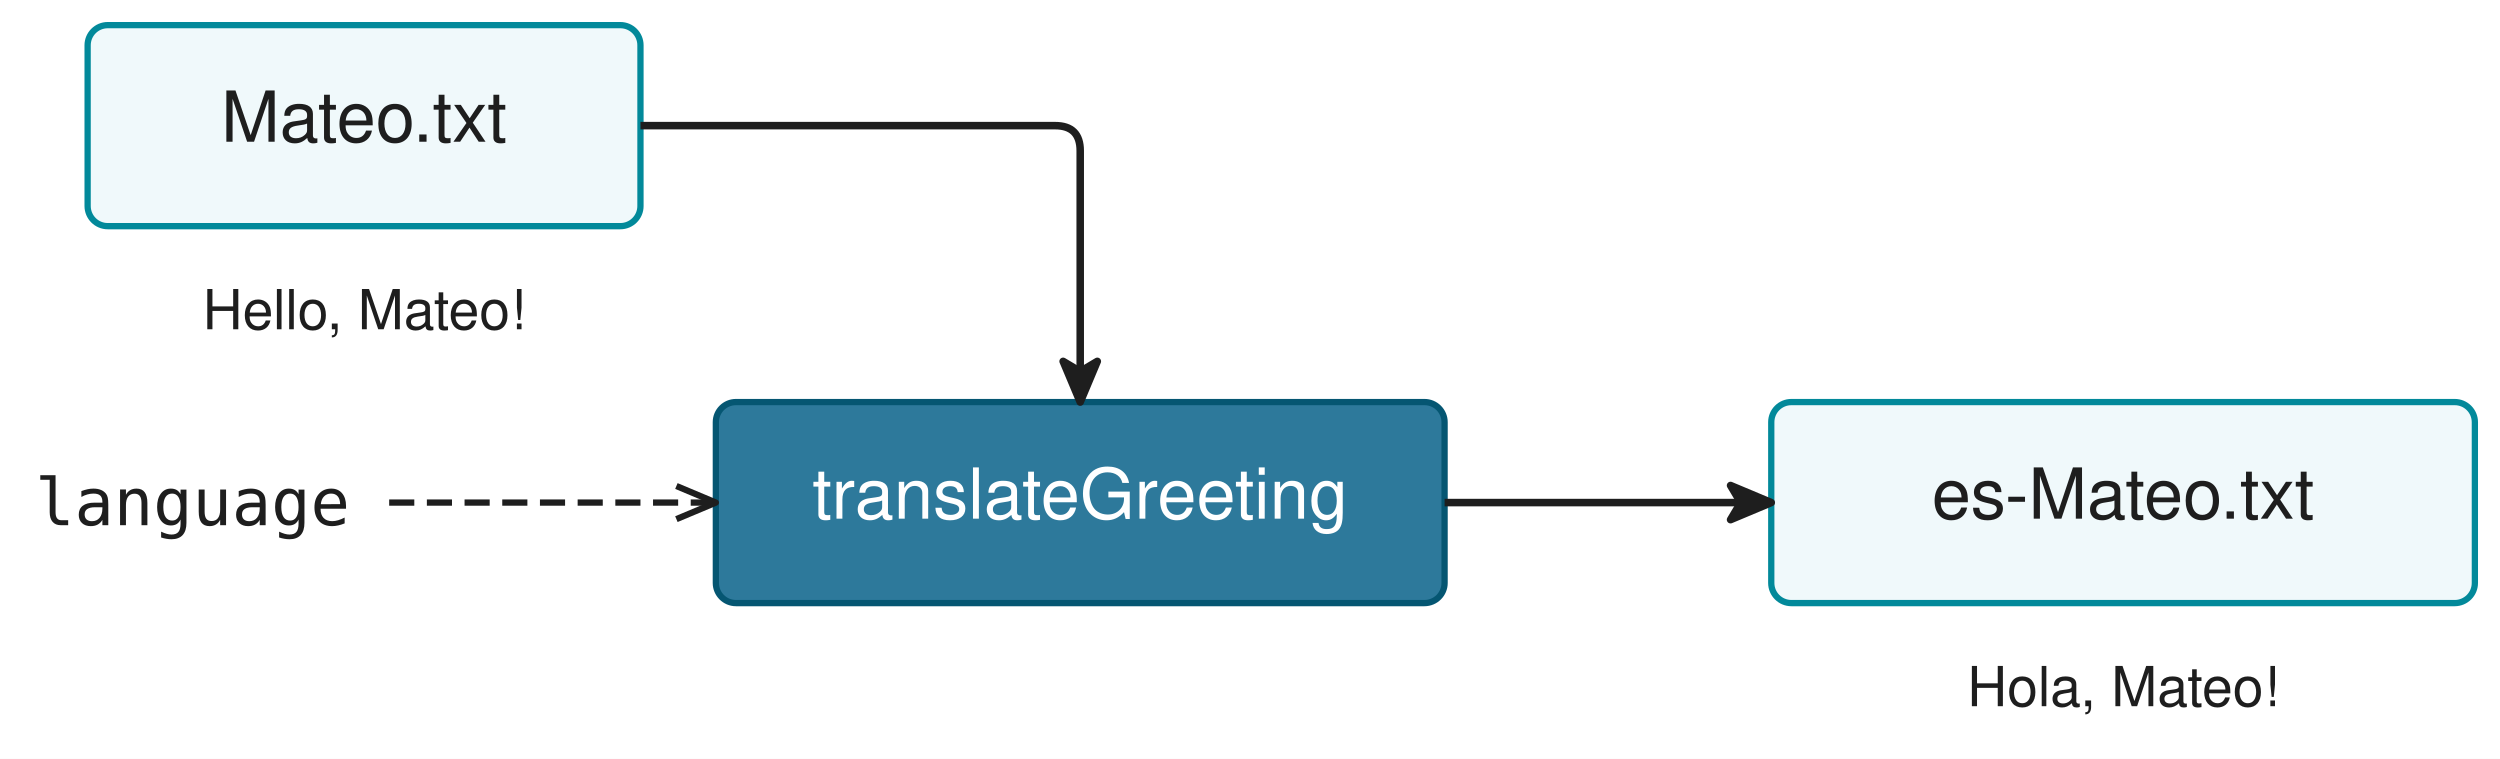
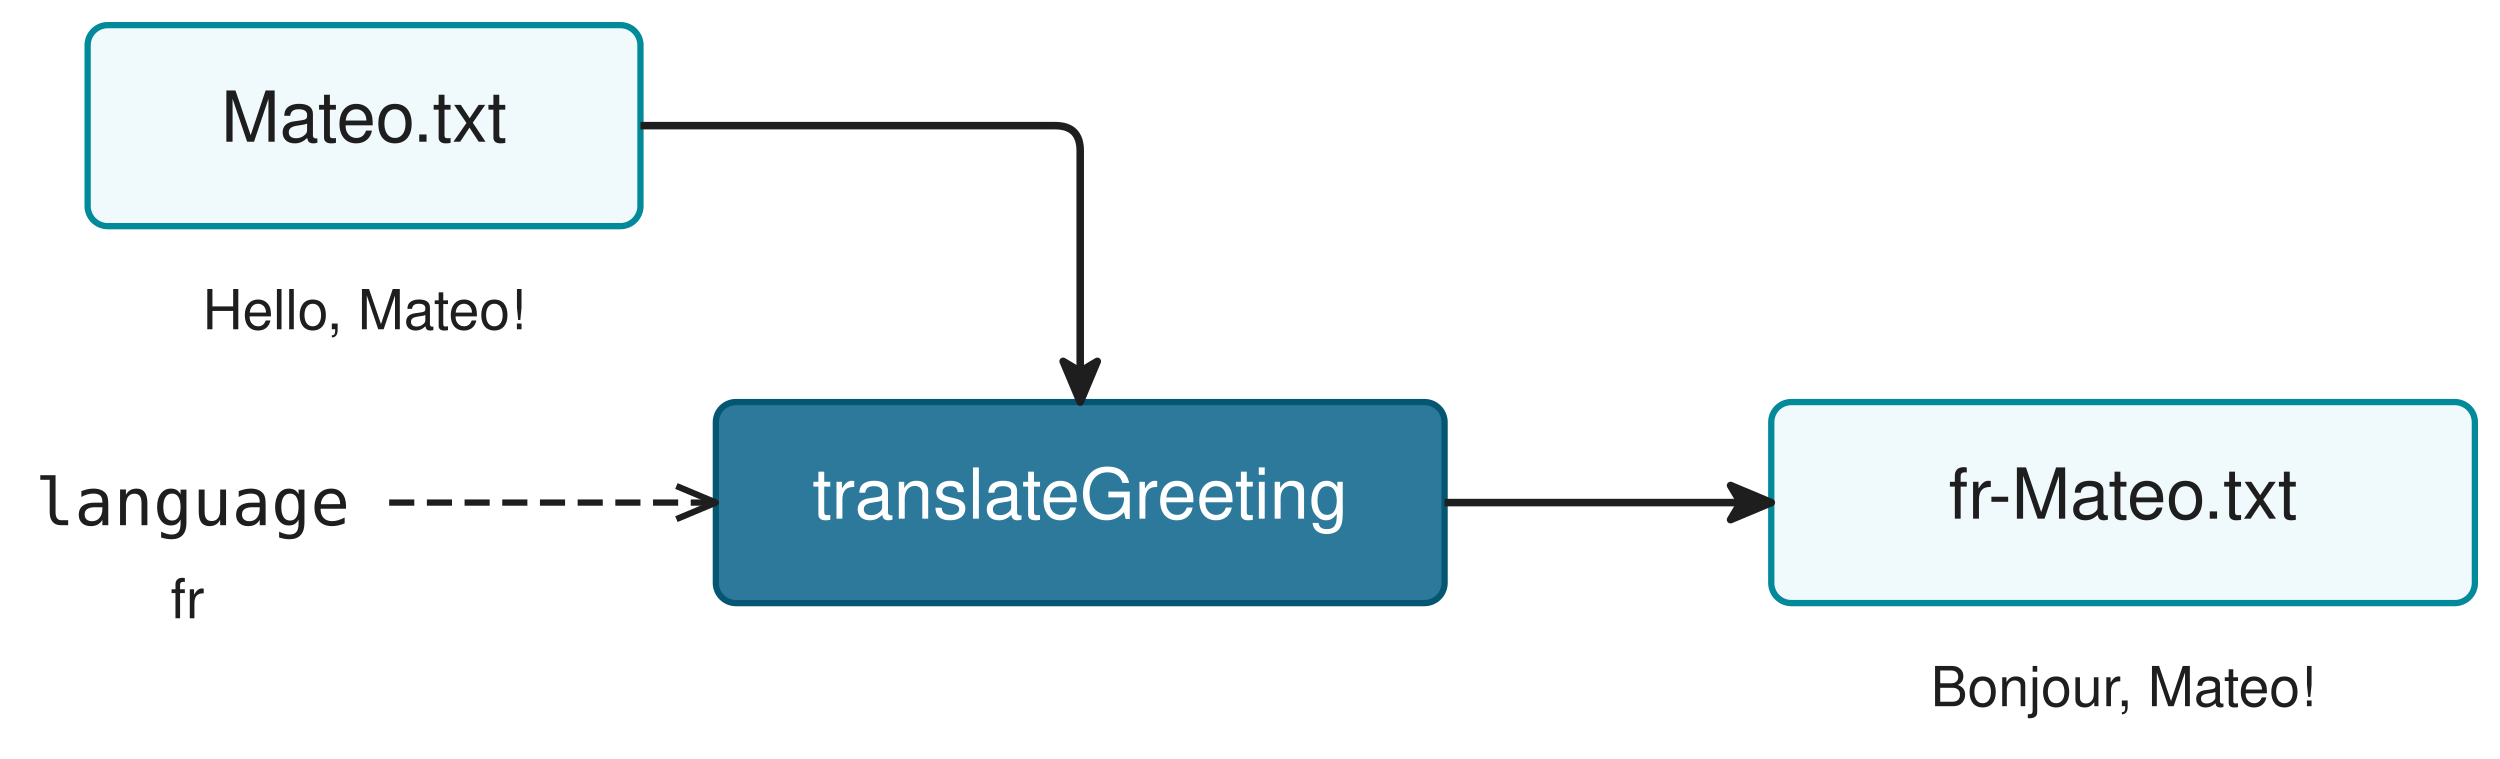
- <svg xmlns="http://www.w3.org/2000/svg" version="1.1" width="994.87px" height="302px" viewBox="5.13 30 994.87 302" content="&lt;mxfile host=&quot;drawio&quot;&gt;&lt;diagram id=&quot;page-1&quot; name=&quot;Page-1&quot;&gt;&lt;mxGraphModel grid=&quot;1&quot; gridSize=&quot;10&quot; guides=&quot;1&quot; tooltips=&quot;1&quot; connect=&quot;1&quot; arrows=&quot;1&quot; fold=&quot;1&quot; page=&quot;0&quot; pageScale=&quot;1&quot; pageWidth=&quot;1600&quot; pageHeight=&quot;1000&quot; math=&quot;0&quot; shadow=&quot;0&quot;&gt;&lt;root&gt;&lt;mxCell id=&quot;0&quot; /&gt;&lt;mxCell id=&quot;1&quot; parent=&quot;0&quot; /&gt;&lt;mxCell id=&quot;in&quot; value=&quot;Mateo.txt&quot; style=&quot;rounded=1;absoluteArcSize=1;arcSize=16;fillColor=#f0f9fb;strokeColor=#02899a;strokeWidth=2.5;fontFamily=Helvetica;fontSize=28;fontColor=#1e1e1e;html=0;whiteSpace=nowrap;&quot; vertex=&quot;1&quot; parent=&quot;1&quot;&gt;&lt;mxGeometry x=&quot;40&quot; y=&quot;40&quot; width=&quot;220&quot; height=&quot;80&quot; as=&quot;geometry&quot; /&gt;&lt;/mxCell&gt;&lt;mxCell id=&quot;in-contents&quot; value=&quot;Hello, Mateo!&quot; style=&quot;text;align=center;verticalAlign=middle;spacing=0;spacingLeft=4;fontFamily=Helvetica;fontSize=22;fontColor=#1e1e1e;html=0;whiteSpace=nowrap;&quot; vertex=&quot;1&quot; parent=&quot;1&quot;&gt;&lt;mxGeometry x=&quot;40&quot; y=&quot;140&quot; width=&quot;220&quot; height=&quot;32&quot; as=&quot;geometry&quot; /&gt;&lt;/mxCell&gt;&lt;mxCell id=&quot;proc&quot; value=&quot;translateGreeting&quot; style=&quot;rounded=1;absoluteArcSize=1;arcSize=16;fillColor=#2d799b;strokeColor=#055672;strokeWidth=2.5;fontFamily=Helvetica;fontSize=28;fontColor=#ffffff;html=0;whiteSpace=nowrap;&quot; vertex=&quot;1&quot; parent=&quot;1&quot;&gt;&lt;mxGeometry x=&quot;290&quot; y=&quot;190&quot; width=&quot;290&quot; height=&quot;80&quot; as=&quot;geometry&quot; /&gt;&lt;/mxCell&gt;&lt;mxCell id=&quot;e-in&quot; style=&quot;edgeStyle=orthogonalEdgeStyle;html=0;strokeColor=#1e1e1e;endSize=12;rounded=1;arcSize=40;strokeWidth=3;endArrow=classic;endFill=1;exitX=1;exitY=0.5;exitDx=0;exitDy=0;entryX=0.5;entryY=0;entryDx=0;entryDy=0;&quot; edge=&quot;1&quot; parent=&quot;1&quot; source=&quot;in&quot; target=&quot;proc&quot;&gt;&lt;mxGeometry relative=&quot;1&quot; as=&quot;geometry&quot;&gt;&lt;Array as=&quot;points&quot;&gt;&lt;mxPoint x=&quot;435&quot; y=&quot;80&quot; /&gt;&lt;/Array&gt;&lt;/mxGeometry&gt;&lt;/mxCell&gt;&lt;mxCell id=&quot;val0&quot; value=&quot;language&quot; style=&quot;text;align=left;verticalAlign=middle;spacing=0;spacingLeft=4;fontFamily=Menlo;fontSize=26;fontColor=#1e1e1e;html=0;whiteSpace=nowrap;&quot; vertex=&quot;1&quot; parent=&quot;1&quot;&gt;&lt;mxGeometry x=&quot;15.13&quot; y=&quot;211&quot; width=&quot;144.87&quot; height=&quot;38&quot; as=&quot;geometry&quot; /&gt;&lt;/mxCell&gt;&lt;mxCell id=&quot;e-val0&quot; style=&quot;edgeStyle=none;html=0;strokeColor=#1e1e1e;endSize=12;strokeWidth=2.5;dashed=1;dashPattern=4 2;endArrow=open;endFill=0;exitX=1;exitY=0.5;exitDx=0;exitDy=0;entryX=0;entryY=0.5;entryDx=0;entryDy=0;&quot; edge=&quot;1&quot; parent=&quot;1&quot; source=&quot;val0&quot; target=&quot;proc&quot;&gt;&lt;mxGeometry relative=&quot;1&quot; as=&quot;geometry&quot; /&gt;&lt;/mxCell&gt;&lt;mxCell id=&quot;out0&quot; value=&quot;es-Mateo.txt&quot; style=&quot;rounded=1;absoluteArcSize=1;arcSize=16;fillColor=#f0f9fb;strokeColor=#02899a;strokeWidth=2.5;fontFamily=Helvetica;fontSize=28;fontColor=#1e1e1e;html=0;whiteSpace=nowrap;&quot; vertex=&quot;1&quot; parent=&quot;1&quot;&gt;&lt;mxGeometry x=&quot;710&quot; y=&quot;190&quot; width=&quot;280&quot; height=&quot;80&quot; as=&quot;geometry&quot; /&gt;&lt;/mxCell&gt;&lt;mxCell id=&quot;e-out0&quot; style=&quot;edgeStyle=none;html=0;strokeColor=#1e1e1e;endSize=12;strokeWidth=3;endArrow=classic;endFill=1;exitX=1;exitY=0.5;exitDx=0;exitDy=0;entryX=0;entryY=0.5;entryDx=0;entryDy=0;&quot; edge=&quot;1&quot; parent=&quot;1&quot; source=&quot;proc&quot; target=&quot;out0&quot;&gt;&lt;mxGeometry relative=&quot;1&quot; as=&quot;geometry&quot; /&gt;&lt;/mxCell&gt;&lt;mxCell id=&quot;out0-contents&quot; value=&quot;Hola, Mateo!&quot; style=&quot;text;align=center;verticalAlign=middle;spacing=0;spacingLeft=4;fontFamily=Helvetica;fontSize=22;fontColor=#1e1e1e;html=0;whiteSpace=nowrap;&quot; vertex=&quot;1&quot; parent=&quot;1&quot;&gt;&lt;mxGeometry x=&quot;710&quot; y=&quot;290&quot; width=&quot;280&quot; height=&quot;32&quot; as=&quot;geometry&quot; /&gt;&lt;/mxCell&gt;&lt;/root&gt;&lt;/mxGraphModel&gt;&lt;/diagram&gt;&lt;/mxfile&gt;">
+ <svg xmlns="http://www.w3.org/2000/svg" version="1.1" width="994.87px" height="302px" viewBox="5.13 30 994.87 302" content="&lt;mxfile host=&quot;drawio&quot;&gt;&lt;diagram id=&quot;page-1&quot; name=&quot;Page-1&quot;&gt;&lt;mxGraphModel grid=&quot;1&quot; gridSize=&quot;10&quot; guides=&quot;1&quot; tooltips=&quot;1&quot; connect=&quot;1&quot; arrows=&quot;1&quot; fold=&quot;1&quot; page=&quot;0&quot; pageScale=&quot;1&quot; pageWidth=&quot;1600&quot; pageHeight=&quot;1000&quot; math=&quot;0&quot; shadow=&quot;0&quot;&gt;&lt;root&gt;&lt;mxCell id=&quot;0&quot; /&gt;&lt;mxCell id=&quot;1&quot; parent=&quot;0&quot; /&gt;&lt;mxCell id=&quot;in&quot; value=&quot;Mateo.txt&quot; style=&quot;rounded=1;absoluteArcSize=1;arcSize=16;fillColor=#f0f9fb;strokeColor=#02899a;strokeWidth=2.5;fontFamily=Helvetica;fontSize=28;fontColor=#1e1e1e;html=0;whiteSpace=nowrap;&quot; vertex=&quot;1&quot; parent=&quot;1&quot;&gt;&lt;mxGeometry x=&quot;40&quot; y=&quot;40&quot; width=&quot;220&quot; height=&quot;80&quot; as=&quot;geometry&quot; /&gt;&lt;/mxCell&gt;&lt;mxCell id=&quot;in-contents&quot; value=&quot;Hello, Mateo!&quot; style=&quot;text;align=center;verticalAlign=middle;spacing=0;spacingLeft=4;fontFamily=Helvetica;fontSize=22;fontColor=#1e1e1e;html=0;whiteSpace=nowrap;&quot; vertex=&quot;1&quot; parent=&quot;1&quot;&gt;&lt;mxGeometry x=&quot;40&quot; y=&quot;140&quot; width=&quot;220&quot; height=&quot;32&quot; as=&quot;geometry&quot; /&gt;&lt;/mxCell&gt;&lt;mxCell id=&quot;proc&quot; value=&quot;translateGreeting&quot; style=&quot;rounded=1;absoluteArcSize=1;arcSize=16;fillColor=#2d799b;strokeColor=#055672;strokeWidth=2.5;fontFamily=Helvetica;fontSize=28;fontColor=#ffffff;html=0;whiteSpace=nowrap;&quot; vertex=&quot;1&quot; parent=&quot;1&quot;&gt;&lt;mxGeometry x=&quot;290&quot; y=&quot;190&quot; width=&quot;290&quot; height=&quot;80&quot; as=&quot;geometry&quot; /&gt;&lt;/mxCell&gt;&lt;mxCell id=&quot;e-in&quot; style=&quot;edgeStyle=orthogonalEdgeStyle;html=0;strokeColor=#1e1e1e;endSize=12;rounded=1;arcSize=40;strokeWidth=3;endArrow=classic;endFill=1;exitX=1;exitY=0.5;exitDx=0;exitDy=0;entryX=0.5;entryY=0;entryDx=0;entryDy=0;&quot; edge=&quot;1&quot; parent=&quot;1&quot; source=&quot;in&quot; target=&quot;proc&quot;&gt;&lt;mxGeometry relative=&quot;1&quot; as=&quot;geometry&quot;&gt;&lt;Array as=&quot;points&quot;&gt;&lt;mxPoint x=&quot;435&quot; y=&quot;80&quot; /&gt;&lt;/Array&gt;&lt;/mxGeometry&gt;&lt;/mxCell&gt;&lt;mxCell id=&quot;val0&quot; value=&quot;language&quot; style=&quot;text;align=left;verticalAlign=middle;spacing=0;spacingLeft=4;fontFamily=Menlo;fontSize=26;fontColor=#1e1e1e;html=0;whiteSpace=nowrap;&quot; vertex=&quot;1&quot; parent=&quot;1&quot;&gt;&lt;mxGeometry x=&quot;15.13&quot; y=&quot;211&quot; width=&quot;144.87&quot; height=&quot;38&quot; as=&quot;geometry&quot; /&gt;&lt;/mxCell&gt;&lt;mxCell id=&quot;e-val0&quot; style=&quot;edgeStyle=none;html=0;strokeColor=#1e1e1e;endSize=12;strokeWidth=2.5;dashed=1;dashPattern=4 2;endArrow=open;endFill=0;exitX=1;exitY=0.5;exitDx=0;exitDy=0;entryX=0;entryY=0.5;entryDx=0;entryDy=0;&quot; edge=&quot;1&quot; parent=&quot;1&quot; source=&quot;val0&quot; target=&quot;proc&quot;&gt;&lt;mxGeometry relative=&quot;1&quot; as=&quot;geometry&quot; /&gt;&lt;/mxCell&gt;&lt;mxCell id=&quot;val0-example&quot; value=&quot;fr&quot; style=&quot;text;align=center;verticalAlign=middle;spacing=0;spacingLeft=4;fontFamily=Helvetica;fontSize=22;fontColor=#1e1e1e;html=0;whiteSpace=nowrap;&quot; vertex=&quot;1&quot; parent=&quot;1&quot;&gt;&lt;mxGeometry x=&quot;15.13&quot; y=&quot;255&quot; width=&quot;129.22&quot; height=&quot;32&quot; as=&quot;geometry&quot; /&gt;&lt;/mxCell&gt;&lt;mxCell id=&quot;out0&quot; value=&quot;fr-Mateo.txt&quot; style=&quot;rounded=1;absoluteArcSize=1;arcSize=16;fillColor=#f0f9fb;strokeColor=#02899a;strokeWidth=2.5;fontFamily=Helvetica;fontSize=28;fontColor=#1e1e1e;html=0;whiteSpace=nowrap;&quot; vertex=&quot;1&quot; parent=&quot;1&quot;&gt;&lt;mxGeometry x=&quot;710&quot; y=&quot;190&quot; width=&quot;280&quot; height=&quot;80&quot; as=&quot;geometry&quot; /&gt;&lt;/mxCell&gt;&lt;mxCell id=&quot;e-out0&quot; style=&quot;edgeStyle=none;html=0;strokeColor=#1e1e1e;endSize=12;strokeWidth=3;endArrow=classic;endFill=1;exitX=1;exitY=0.5;exitDx=0;exitDy=0;entryX=0;entryY=0.5;entryDx=0;entryDy=0;&quot; edge=&quot;1&quot; parent=&quot;1&quot; source=&quot;proc&quot; target=&quot;out0&quot;&gt;&lt;mxGeometry relative=&quot;1&quot; as=&quot;geometry&quot; /&gt;&lt;/mxCell&gt;&lt;mxCell id=&quot;out0-contents&quot; value=&quot;Bonjour, Mateo!&quot; style=&quot;text;align=center;verticalAlign=middle;spacing=0;spacingLeft=4;fontFamily=Helvetica;fontSize=22;fontColor=#1e1e1e;html=0;whiteSpace=nowrap;&quot; vertex=&quot;1&quot; parent=&quot;1&quot;&gt;&lt;mxGeometry x=&quot;710&quot; y=&quot;290&quot; width=&quot;280&quot; height=&quot;32&quot; as=&quot;geometry&quot; /&gt;&lt;/mxCell&gt;&lt;/root&gt;&lt;/mxGraphModel&gt;&lt;/diagram&gt;&lt;/mxfile&gt;">
  <g>
    <rect x="5.13" y="30" width="994.87" height="302" fill="#ffffff" />
    <rect x="40" y="40" width="220" height="80" rx="8" fill="#f0f9fb" stroke="#02899a" stroke-width="2.5" />
    <text x="150" y="80" font-family="Helvetica, Arial, sans-serif" font-size="28px" fill="#1e1e1e" text-anchor="middle" dominant-baseline="central" xml:space="preserve">Mateo.txt</text>
    <text x="150" y="156" font-family="Helvetica, Arial, sans-serif" font-size="22px" fill="#1e1e1e" text-anchor="middle" dominant-baseline="central" xml:space="preserve">Hello, Mateo!</text>
    <rect x="290" y="190" width="290" height="80" rx="8" fill="#2d799b" stroke="#055672" stroke-width="2.5" />
    <text x="435" y="230" font-family="Helvetica, Arial, sans-serif" font-size="28px" fill="#ffffff" text-anchor="middle" dominant-baseline="central" xml:space="preserve">translateGreeting</text>
    <text x="19.13" y="230" font-family="Menlo, Consolas, monospace" font-size="26px" fill="#1e1e1e" text-anchor="start" dominant-baseline="central" xml:space="preserve">language</text>
+     <text x="79.74" y="271" font-family="Helvetica, Arial, sans-serif" font-size="22px" fill="#1e1e1e" text-anchor="middle" dominant-baseline="central" xml:space="preserve">fr</text>
    <rect x="710" y="190" width="280" height="80" rx="8" fill="#f0f9fb" stroke="#02899a" stroke-width="2.5" />
-     <text x="850" y="230" font-family="Helvetica, Arial, sans-serif" font-size="28px" fill="#1e1e1e" text-anchor="middle" dominant-baseline="central" xml:space="preserve">es-Mateo.txt</text>
-     <text x="850" y="306" font-family="Helvetica, Arial, sans-serif" font-size="22px" fill="#1e1e1e" text-anchor="middle" dominant-baseline="central" xml:space="preserve">Hola, Mateo!</text>
+     <text x="850" y="230" font-family="Helvetica, Arial, sans-serif" font-size="28px" fill="#1e1e1e" text-anchor="middle" dominant-baseline="central" xml:space="preserve">fr-Mateo.txt</text>
+     <text x="850" y="306" font-family="Helvetica, Arial, sans-serif" font-size="22px" fill="#1e1e1e" text-anchor="middle" dominant-baseline="central" xml:space="preserve">Bonjour, Mateo!</text>
    <path d="M260 80 L425 80 Q435 80 435 90 L435 177.85" fill="none" stroke="#1e1e1e" stroke-width="3" />
    <path d="M435 190 L428.2 173.8 L435 177.85 L441.8 173.8 Z" fill="#1e1e1e" stroke="#1e1e1e" stroke-width="3" stroke-linejoin="round" />
    <path d="M160 230 L288.75 230" fill="none" stroke="#1e1e1e" stroke-width="2.5" stroke-dasharray="10 5" />
    <path d="M274.3 236.59 L290 230 L274.3 223.41" fill="none" stroke="#1e1e1e" stroke-width="2.5" stroke-linejoin="round" />
    <path d="M580 230 L697.85 230" fill="none" stroke="#1e1e1e" stroke-width="3" />
    <path d="M710 230 L693.8 236.8 L697.85 230 L693.8 223.2 Z" fill="#1e1e1e" stroke="#1e1e1e" stroke-width="3" stroke-linejoin="round" />
  </g>
</svg>
